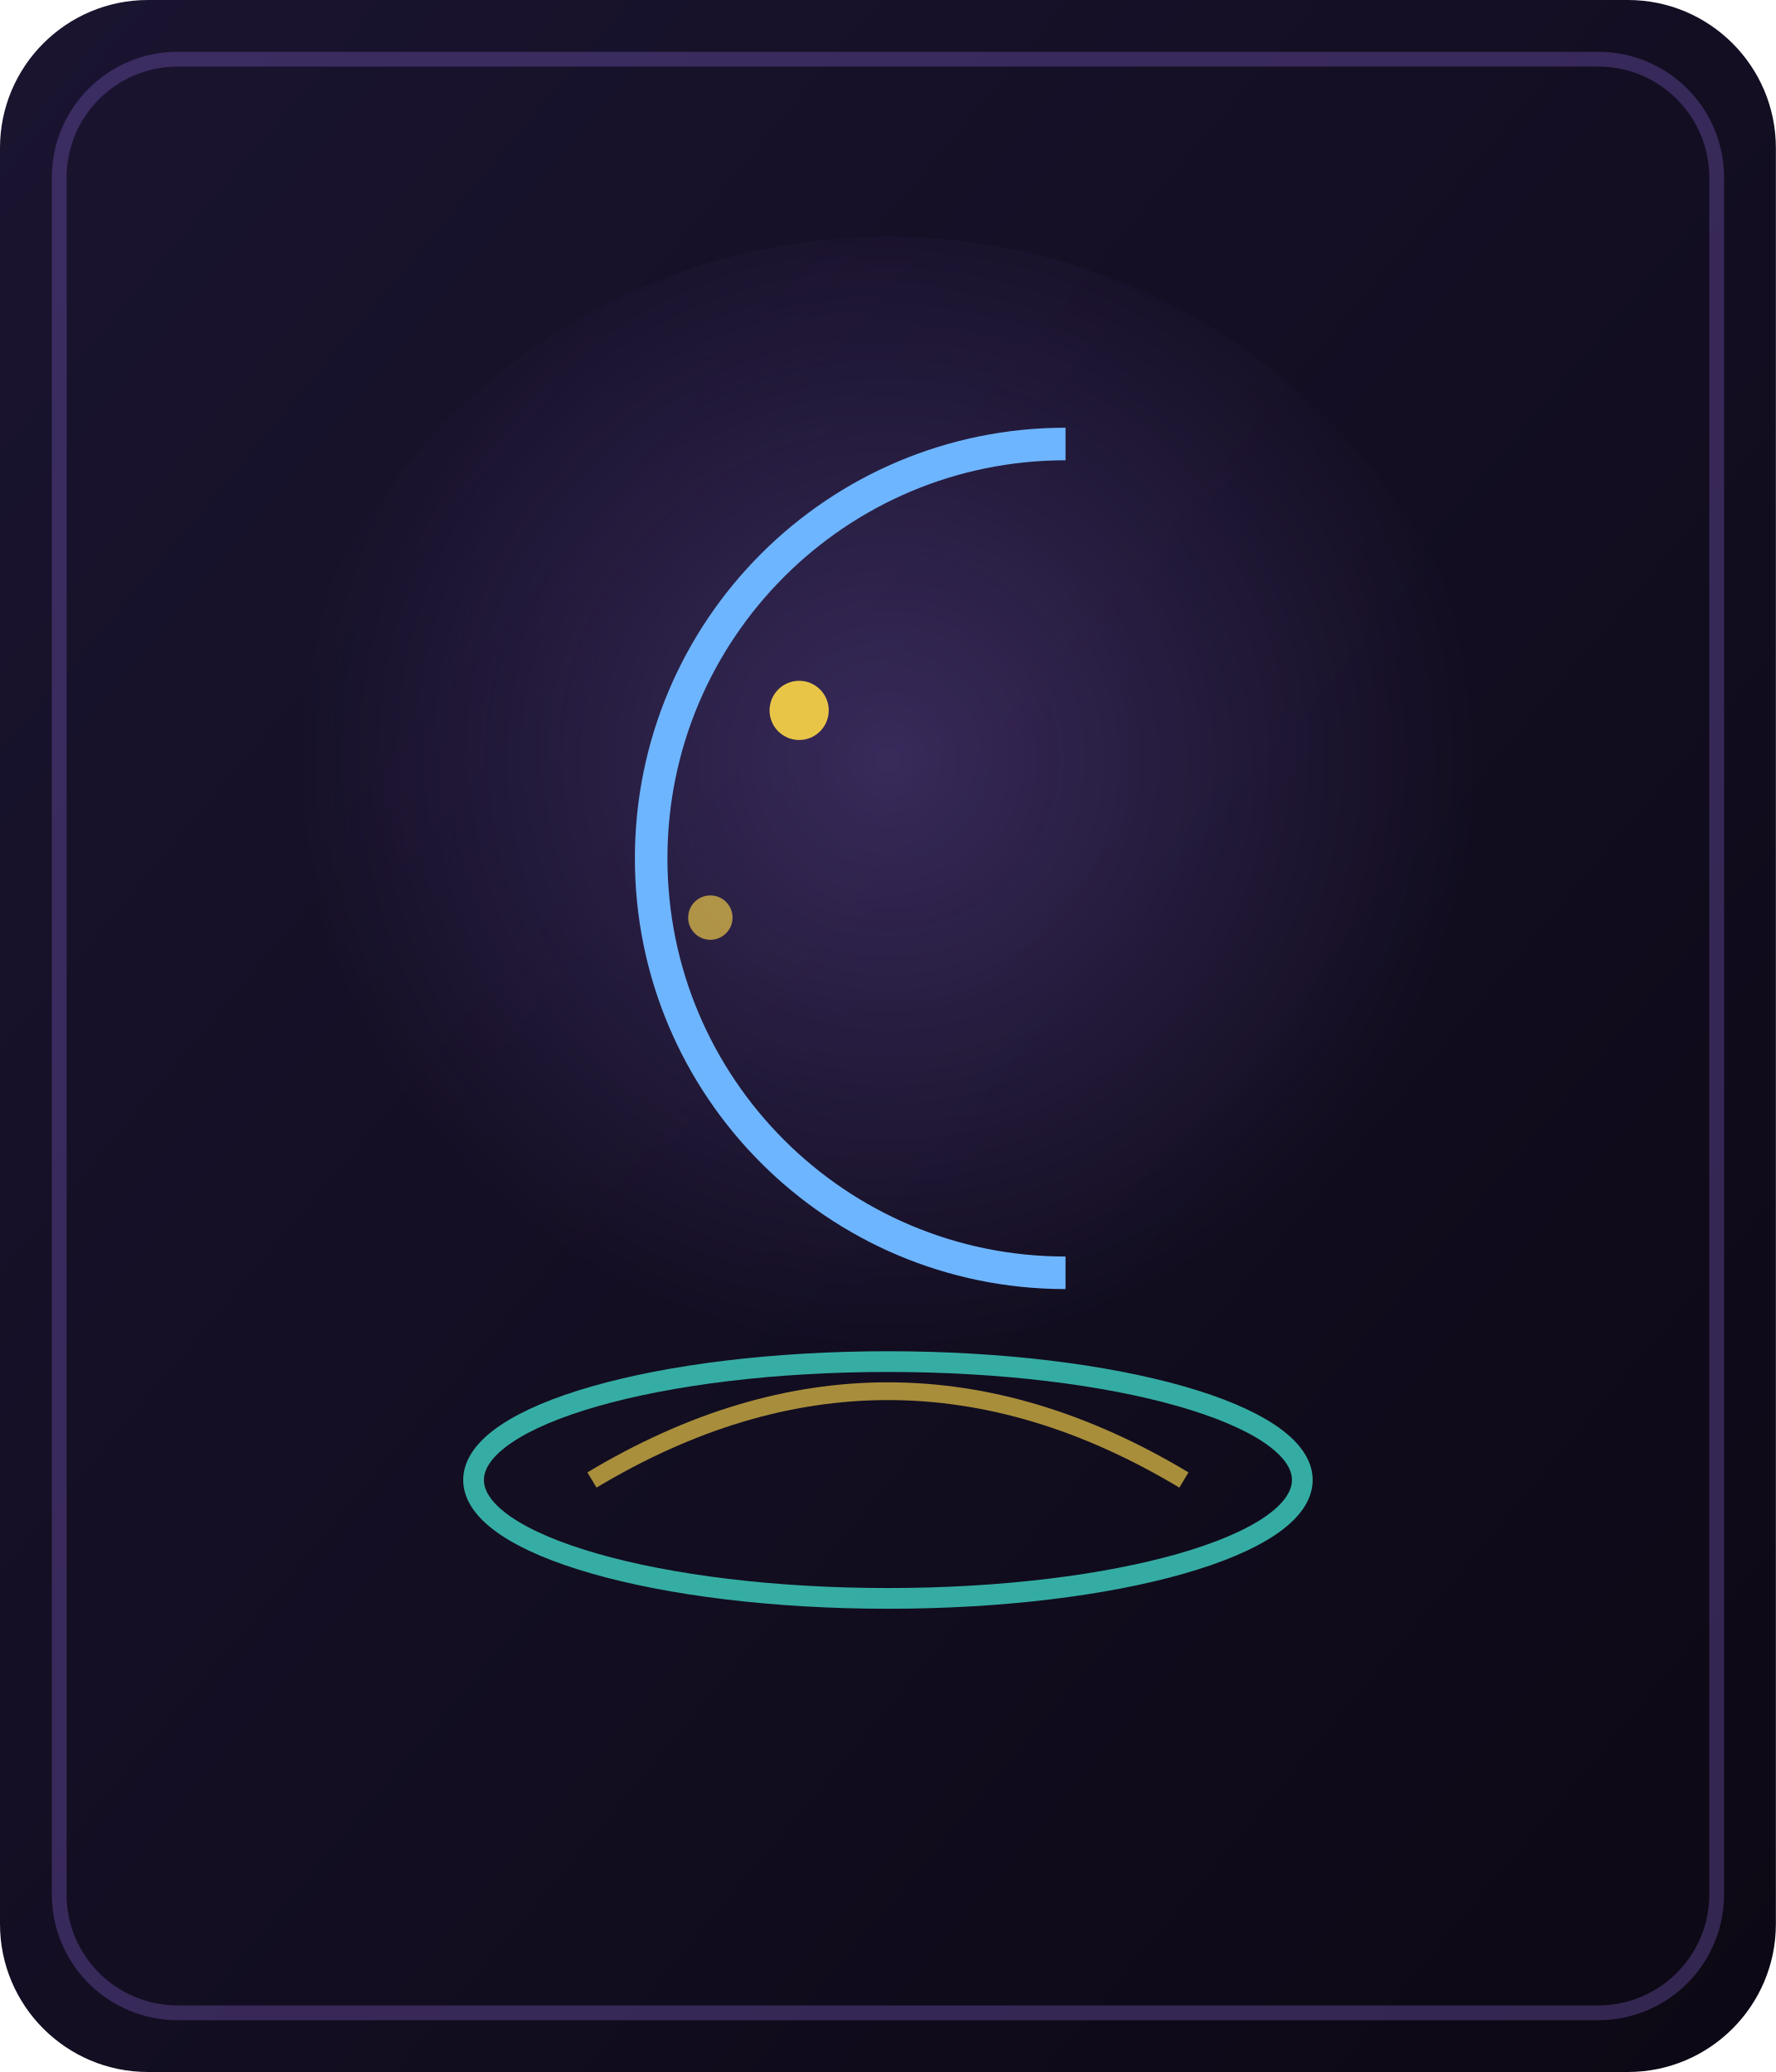
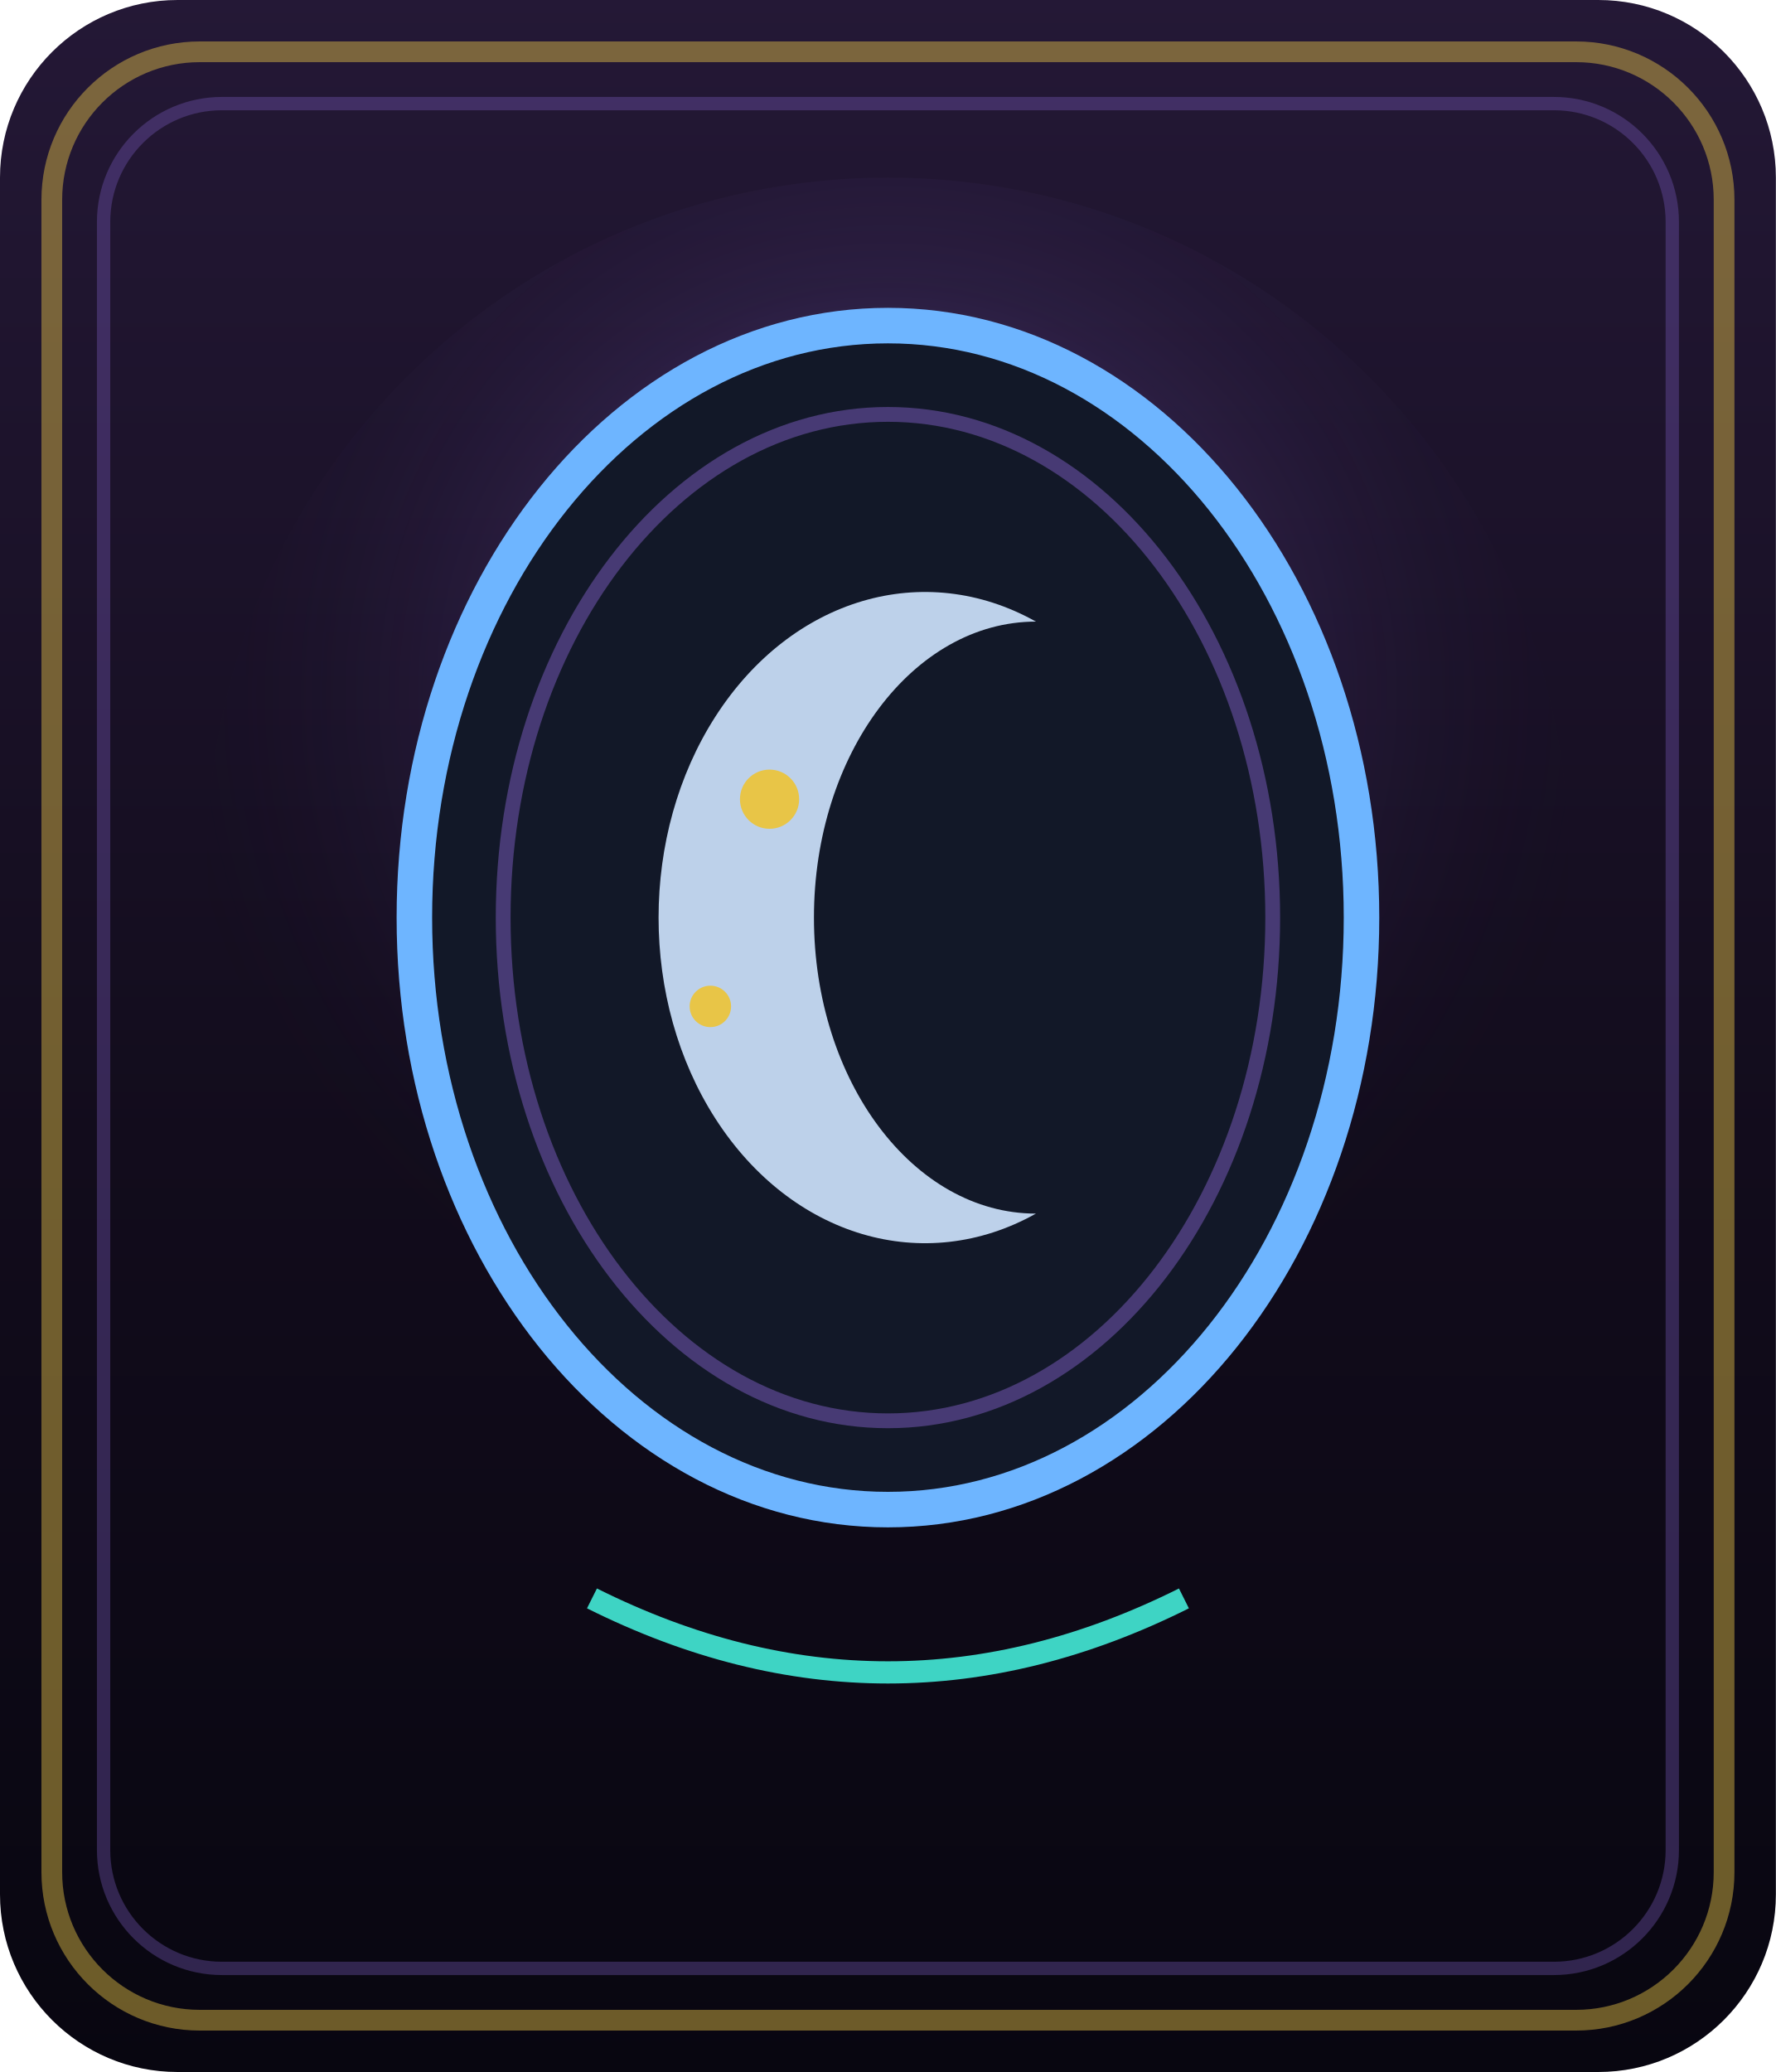
<svg xmlns="http://www.w3.org/2000/svg" viewBox="0 0 120 140" role="img" aria-label="Mondspiegel">
  <defs>
-     <linearGradient id="bg7" x1="0" y1="0" x2="1" y2="1">
-       <stop offset="0%" stop-color="#1a1430" />
-       <stop offset="100%" stop-color="#0c0814" />
+     <linearGradient id="bg7" x1="0" y1="0" x2="0" y2="1">
+       <stop offset="0%" stop-color="#241836" />
+       <stop offset="55%" stop-color="#120c1c" />
+       <stop offset="100%" stop-color="#080610" />
    </linearGradient>
-     <radialGradient id="glow7" cx="50%" cy="42%" r="48%">
-       <stop offset="0%" stop-color="#7c5cbf" stop-opacity="0.35" />
-       <stop offset="100%" stop-color="#7c5cbf" stop-opacity="0" />
+     <radialGradient id="glow7" cx="50%" cy="38%" r="55%">
+       <stop offset="0%" stop-color="#6eb5ff" stop-opacity="0.55" />
+       <stop offset="55%" stop-color="#7c5cbf" stop-opacity="0.12" />
+       <stop offset="100%" stop-color="#000" stop-opacity="0" />
    </radialGradient>
+     <linearGradient id="gold7" x1="0" y1="0" x2="1" y2="1">
+       <stop offset="0%" stop-color="#f0d878" />
+       <stop offset="100%" stop-color="#c9a030" />
+     </linearGradient>
  </defs>
-   <rect width="120" height="140" rx="10" fill="url(#bg7)" />
-   <rect x="4" y="4" width="112" height="132" rx="8" fill="none" stroke="#7c5cbf" stroke-opacity="0.35" stroke-width="1" />
-   <circle cx="60" cy="58" r="42" fill="url(#glow7)" />
-   <path d="M72 30 A28 28 0 1 0 72 86 A20 20 0 1 1 72 30" fill="none" stroke="#6eb5ff" stroke-width="2.2" />
-   <ellipse cx="60" cy="100" rx="28" ry="8" fill="none" stroke="#3ed4c4" stroke-width="1.4" opacity="0.8" />
-   <path d="M40 100 Q60 88 80 100" fill="none" stroke="#e8c547" stroke-width="1.2" opacity="0.7" />
-   <circle cx="54" cy="48" r="2" fill="#e8c547" />
-   <circle cx="48" cy="62" r="1.5" fill="#e8c547" opacity="0.7" />
+   <rect width="120" height="140" rx="12" fill="url(#bg7)" />
+   <rect x="3.5" y="3.5" width="113" height="133" rx="10" fill="none" stroke="#e8c547" stroke-opacity="0.45" stroke-width="1.4" />
+   <rect x="7" y="7" width="106" height="126" rx="8" fill="none" stroke="#7c5cbf" stroke-opacity="0.35" stroke-width="0.9" />
+   <circle cx="60" cy="58" r="46" fill="url(#glow7)" />
+   <ellipse cx="60" cy="62" rx="32" ry="40" fill="#121828" stroke="#6eb5ff" stroke-width="2.4" />
+   <ellipse cx="60" cy="62" rx="26" ry="34" fill="none" stroke="#7c5cbf" stroke-width="1" opacity="0.5" />
+   <path d="M70 42 A18 22 0 1 0 70 82 A12 16 0 1 1 70 42" fill="#cfe6ff" fill-opacity="0.9" />
+   <circle cx="52" cy="54" r="2" fill="#e8c547" />
+   <circle cx="48" cy="68" r="1.4" fill="#e8c547" />
+   <path d="M40 108 Q60 118 80 108" fill="none" stroke="#3ed4c4" stroke-width="1.5" />
</svg>
